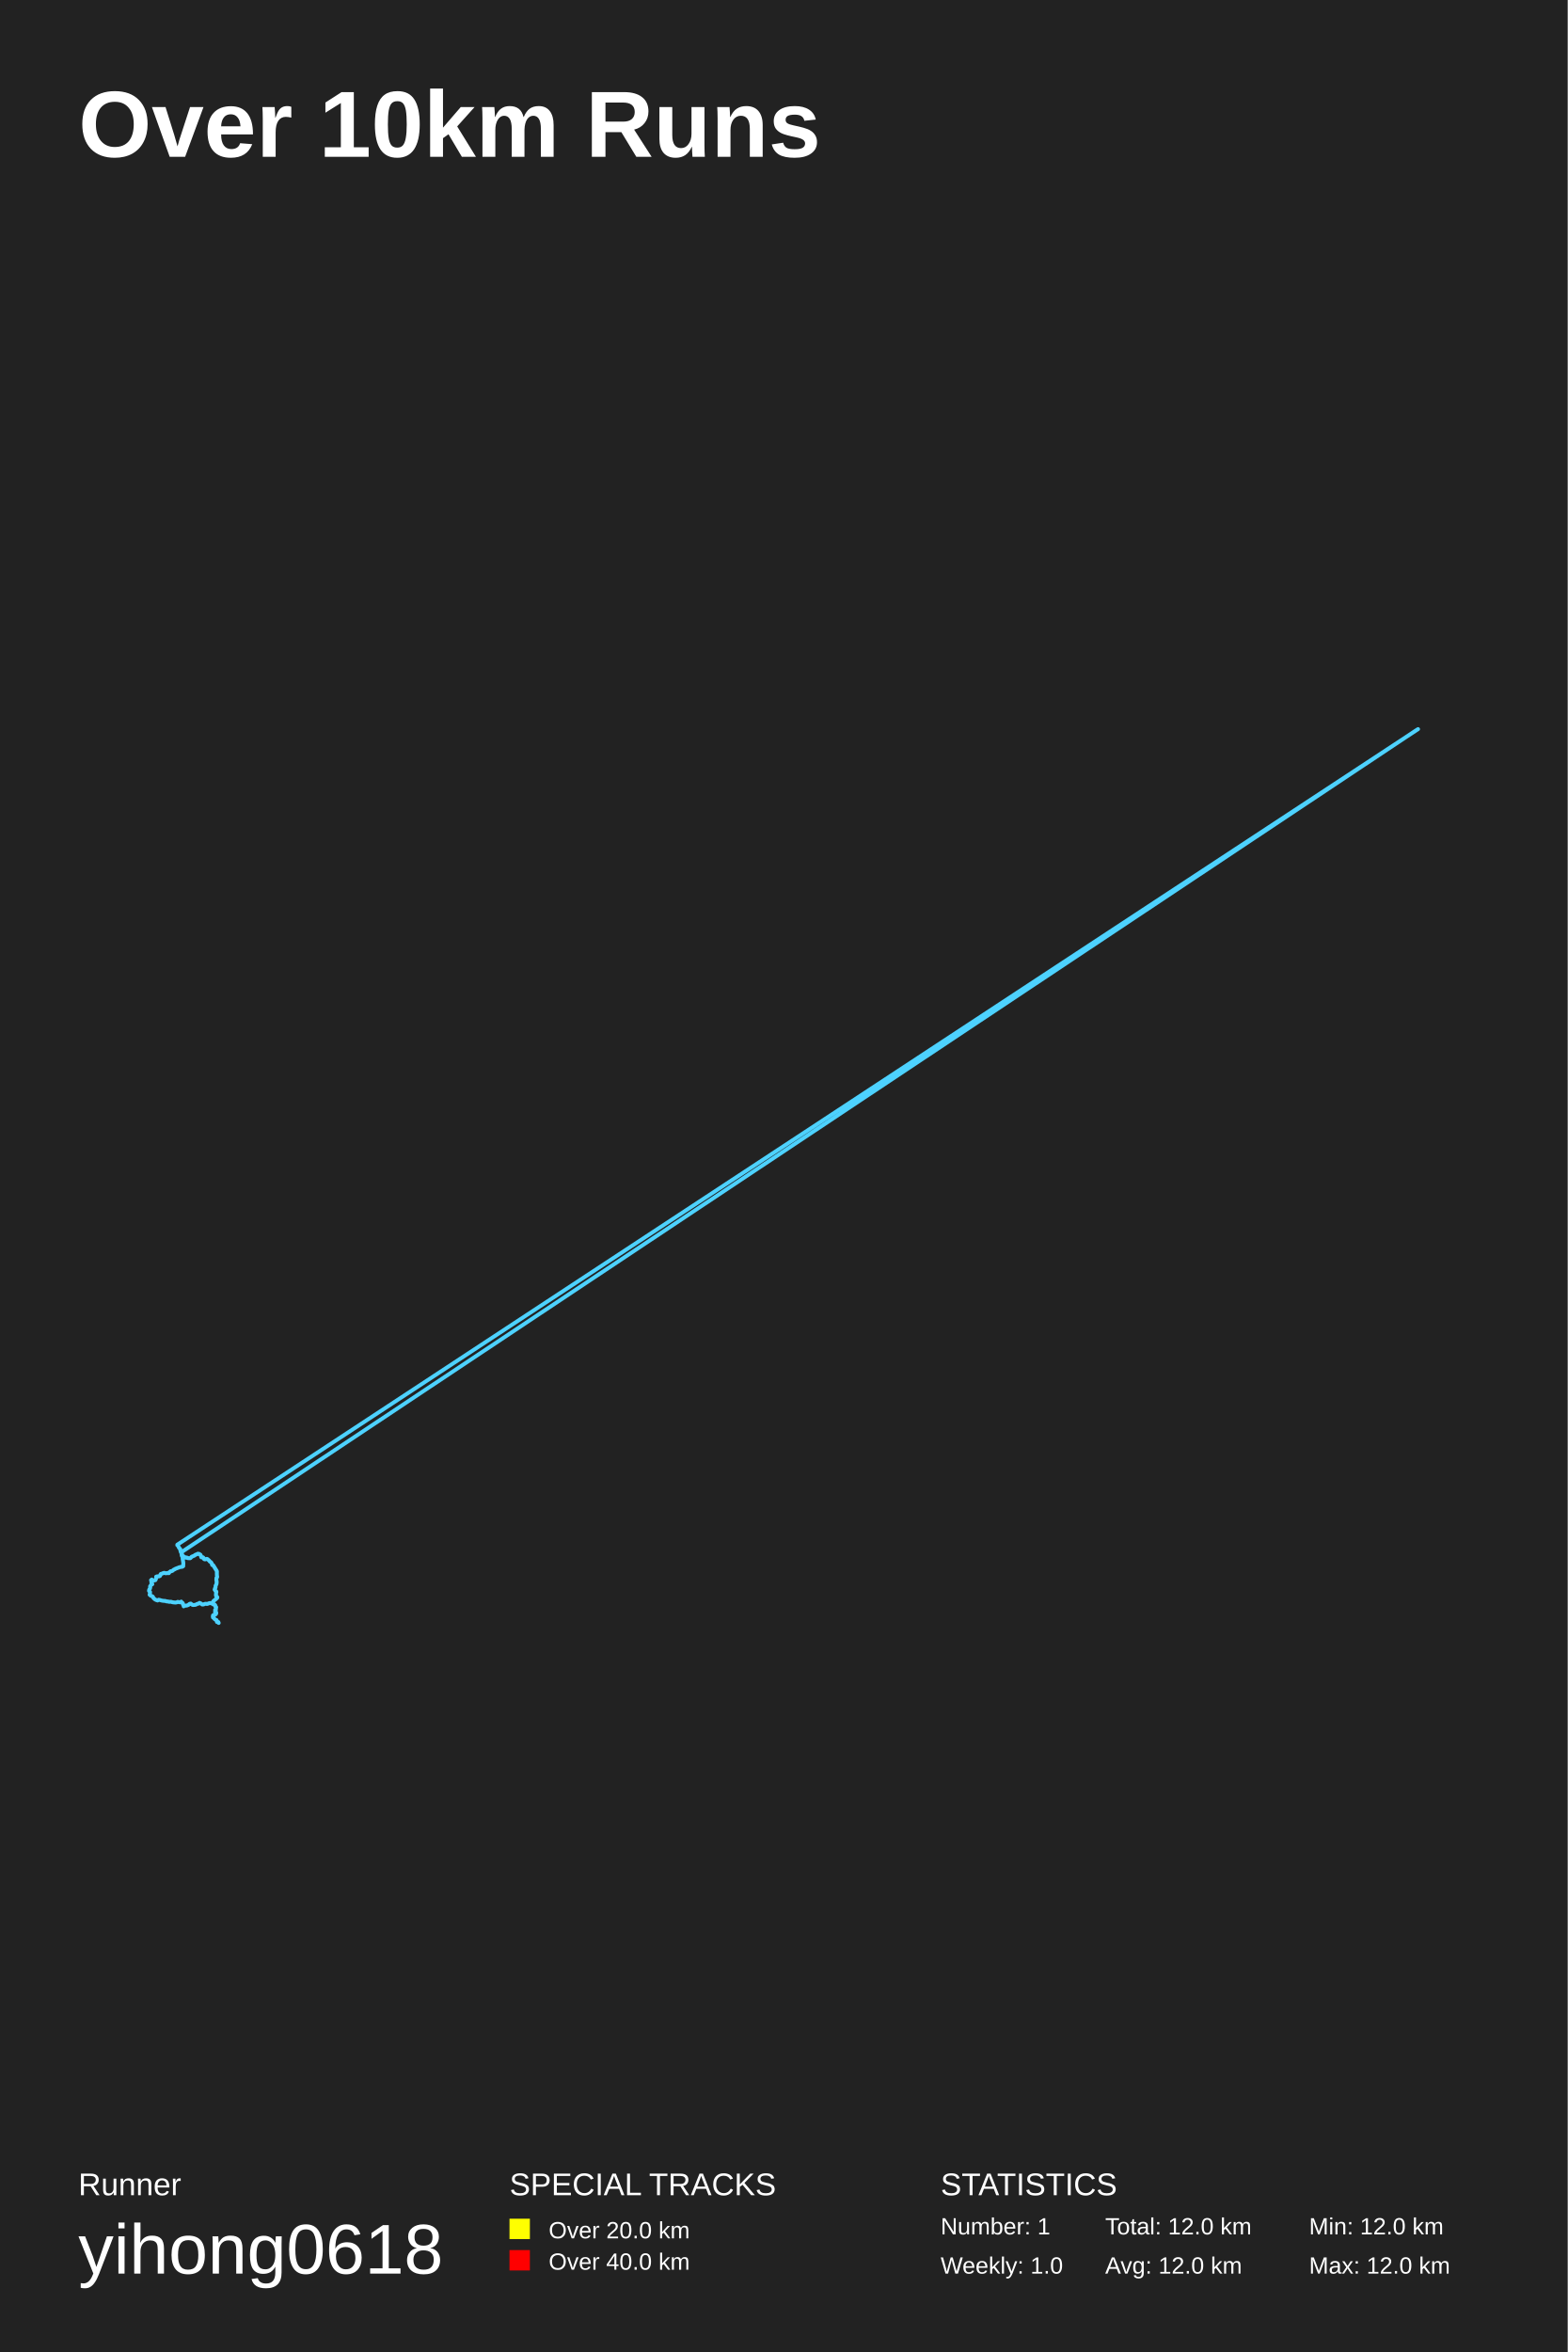
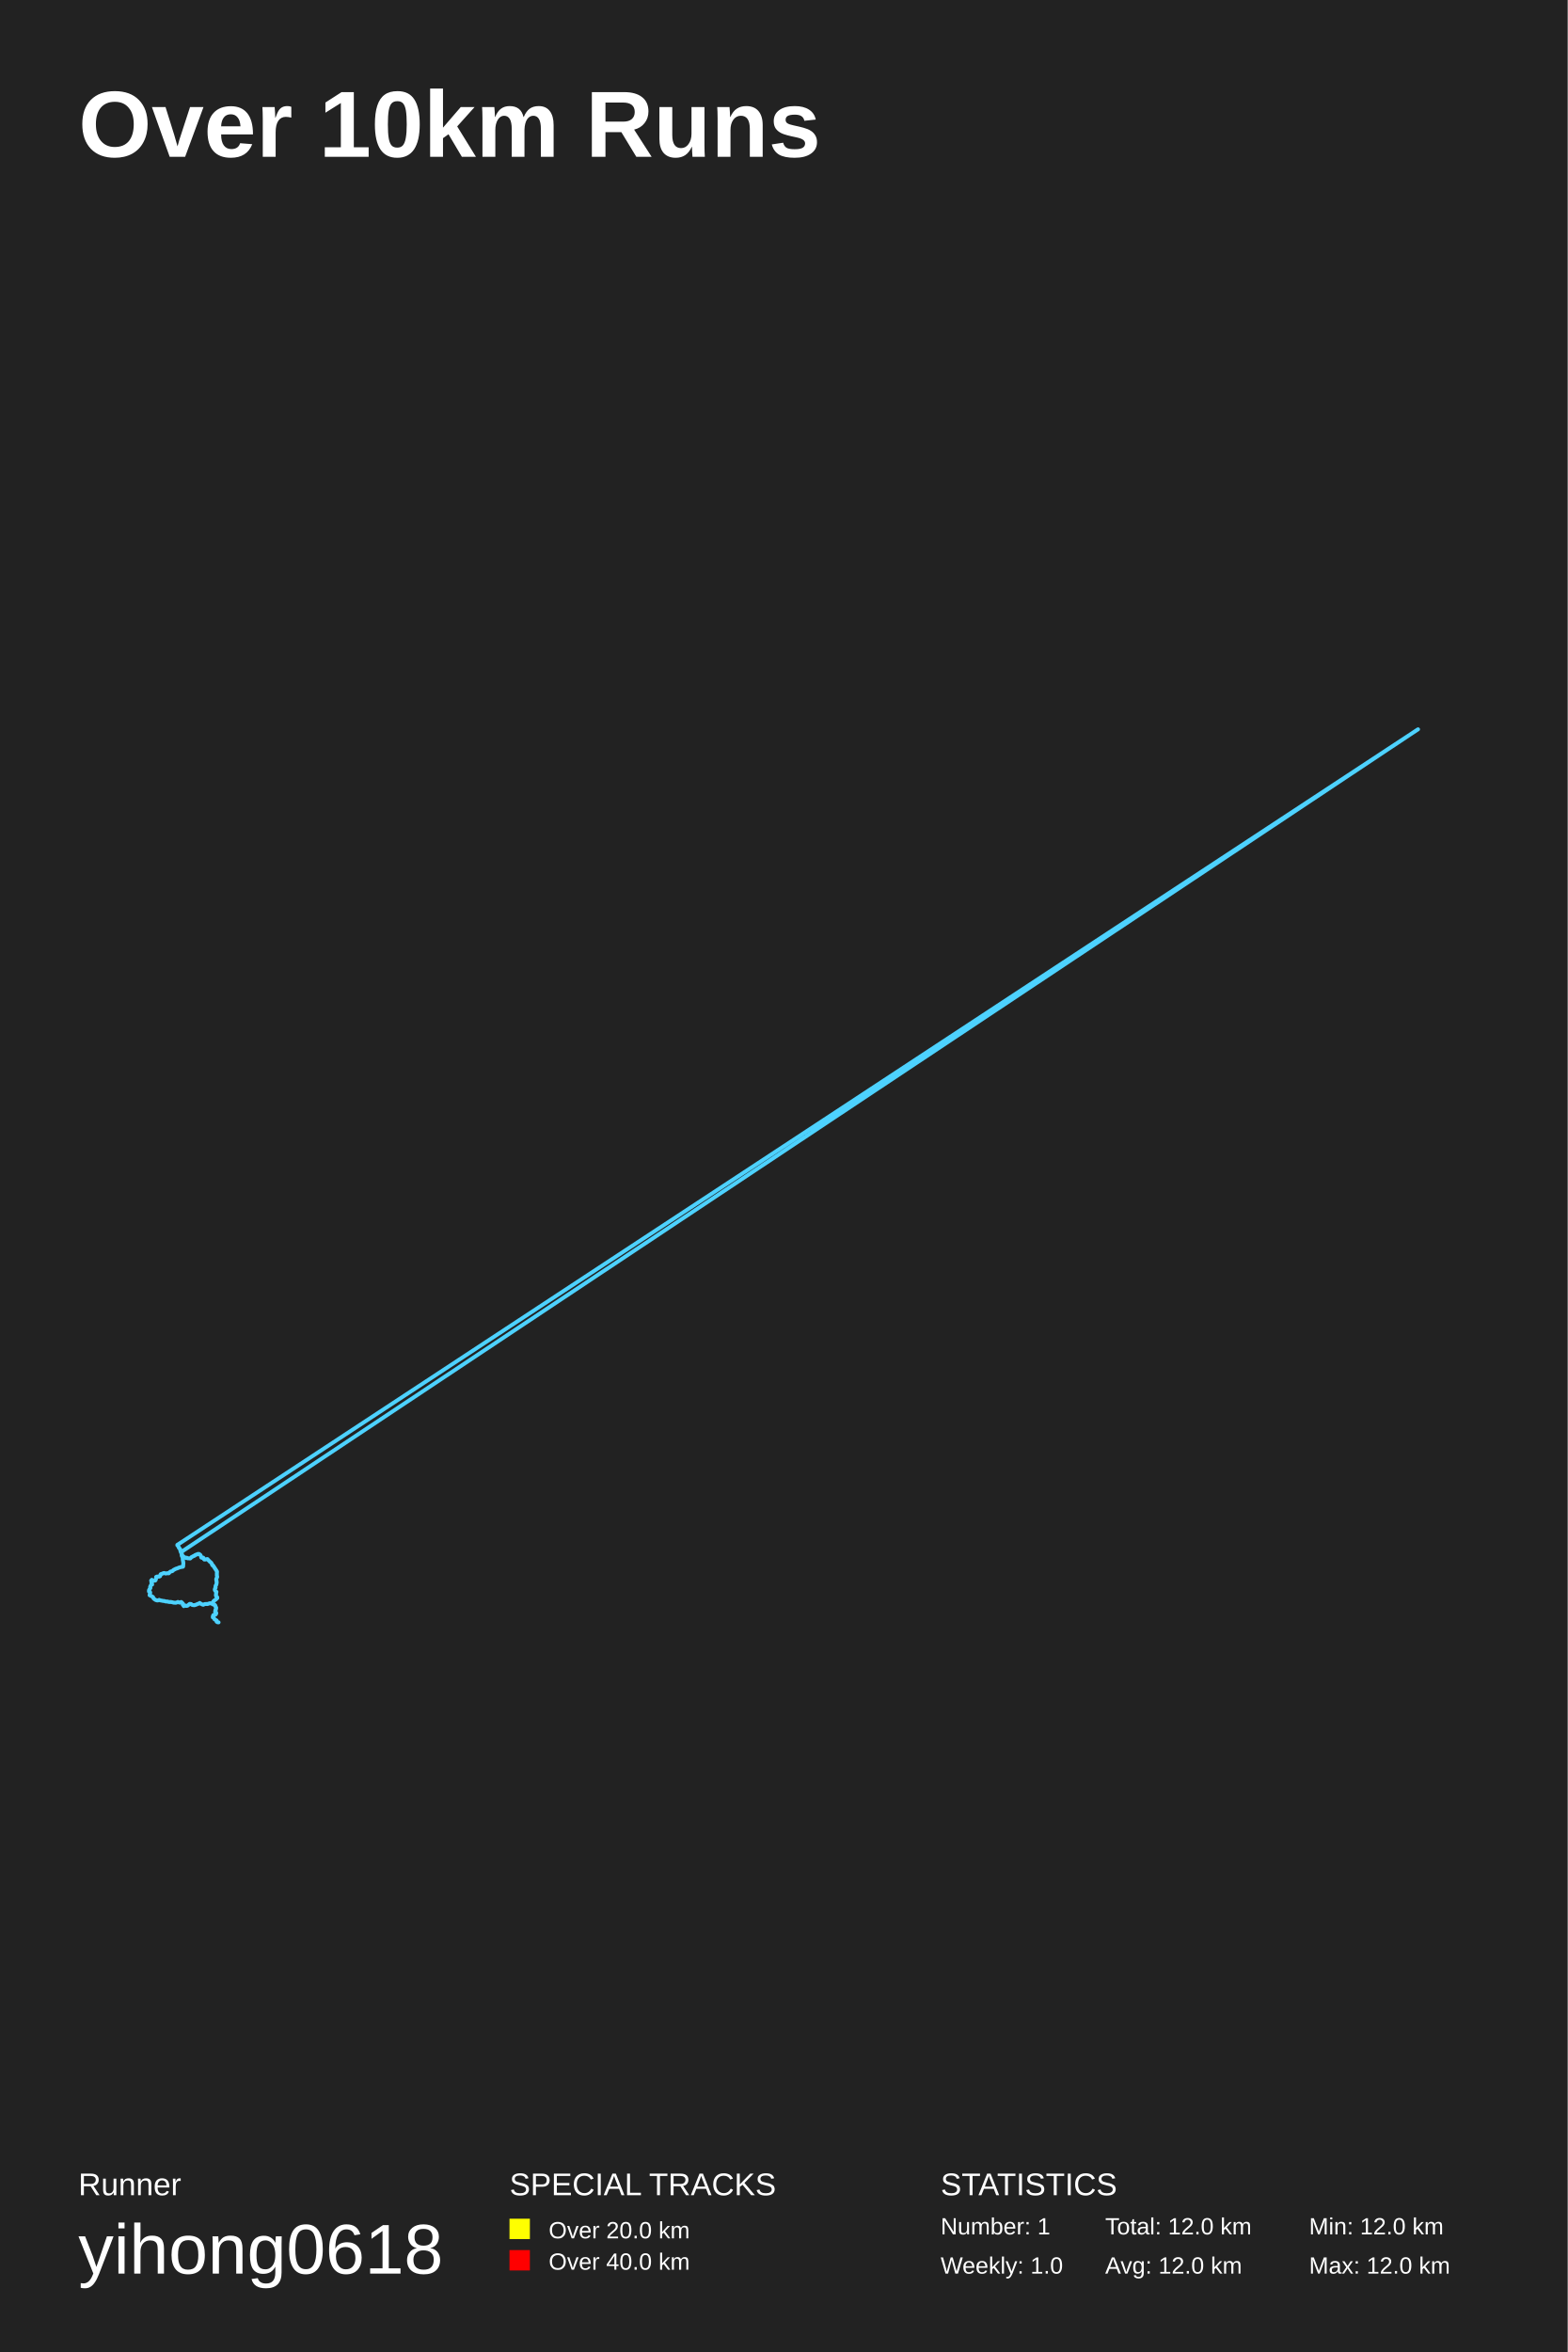
<svg xmlns="http://www.w3.org/2000/svg" baseProfile="full" height="300mm" version="1.1" viewBox="0,0,200,300" width="200mm">
  <defs />
  <rect fill="#222222" height="300" width="200" x="0" y="0" />
  <text fill="#FFFFFF" style="font-size:12px; font-family:Arial; font-weight:bold;" x="10" y="20">Over 10km Runs</text>
  <text fill="#FFFFFF" style="font-size:4px; font-family:Arial" x="10" y="280">Runner</text>
  <text fill="#FFFFFF" style="font-size:9px; font-family:Arial" x="10" y="290">yihong0618</text>
  <text fill="#FFFFFF" style="font-size:4px; font-family:Arial" x="65" y="280">SPECIAL TRACKS</text>
  <rect fill="yellow" height="2.6" width="2.6" x="65" y="283" />
  <text fill="#FFFFFF" style="font-size:3px; font-family:Arial" x="70" y="285.5">Over 20.0 km</text>
  <rect fill="red" height="2.6" width="2.6" x="65" y="287" />
  <text fill="#FFFFFF" style="font-size:3px; font-family:Arial" x="70" y="289.5">Over 40.0 km</text>
  <text fill="#FFFFFF" style="font-size:4px; font-family:Arial" x="120" y="280">STATISTICS</text>
  <text fill="#FFFFFF" style="font-size:3px; font-family:Arial" x="120" y="285">Number: 1</text>
  <text fill="#FFFFFF" style="font-size:3px; font-family:Arial" x="120" y="290">Weekly: 1.0</text>
  <text fill="#FFFFFF" style="font-size:3px; font-family:Arial" x="141" y="285">Total: 12.0 km</text>
  <text fill="#FFFFFF" style="font-size:3px; font-family:Arial" x="141" y="290">Avg: 12.0 km</text>
  <text fill="#FFFFFF" style="font-size:3px; font-family:Arial" x="167" y="285">Min: 12.0 km</text>
  <text fill="#FFFFFF" style="font-size:3px; font-family:Arial" x="167" y="290">Max: 12.0 km</text>
-   <polyline fill="none" opacity="1" points="27.176,206.319 27.153,206.182 27.181,206.034 27.348,205.976 27.466,205.945 27.566,205.792 27.542,205.687 27.433,205.613 27.476,205.497 27.443,205.349 27.533,205.249 27.547,205.118 27.566,205.002 27.471,204.902 27.462,204.765 27.367,204.67 27.229,204.617 27.229,204.633 27.253,204.633 27.238,204.638 27.219,204.638 27.229,204.638 27.219,204.638 27.21,204.644 27.214,204.649 27.214,204.644 27.134,204.544 27.138,204.422 27.153,204.349 27.21,204.254 27.272,204.18 27.338,204.133 27.419,204.064 27.523,203.985 27.623,203.885 27.699,203.827 27.728,203.743 27.685,203.659 27.585,203.595 27.552,203.48 27.552,203.369 27.566,203.269 27.566,203.179 27.609,203.053 27.566,202.958 27.481,202.916 27.457,202.858 27.381,202.763 27.428,202.595 27.49,202.521 27.5,202.405 27.504,202.263 27.576,202.131 27.623,202.042 27.628,201.91 27.656,201.799 27.623,201.715 27.633,201.61 27.599,201.541 27.604,201.436 27.614,201.267 27.694,201.178 27.699,201.062 27.671,200.946 27.671,200.825 27.666,200.698 27.671,200.551 27.671,200.409 27.195,199.639 27.148,199.645 27.062,199.613 27.048,199.518 27.024,199.455 27.005,199.423 26.982,199.355 26.944,199.302 26.891,199.239 26.82,199.207 26.763,199.181 26.725,199.118 26.678,199.044 26.573,198.965 26.507,198.891 26.426,198.849 26.383,198.833 26.279,198.865 26.193,198.897 26.098,198.897 26.017,198.844 25.989,198.754 25.951,198.686 25.884,198.633 25.765,198.66 25.704,198.639 25.699,198.612 25.718,198.596 25.708,198.612 25.694,198.639 25.685,198.628 25.67,198.617 25.694,198.612 25.685,198.617 25.68,198.612 25.699,198.591 25.699,198.586 25.628,198.491 25.623,198.428 25.594,198.344 25.556,198.296 25.528,198.291 25.457,198.249 25.409,198.201 25.343,198.217 25.29,198.18 25.257,198.196 25.248,198.175 25.167,198.217 25.105,198.249 25.058,198.28 24.986,198.28 24.948,198.307 24.877,198.354 24.825,198.401 24.777,198.433 24.734,198.438 24.668,198.475 24.611,198.502 24.525,198.533 24.44,198.57 24.369,198.66 24.288,198.744 24.212,198.76 24.141,198.744 24.06,198.749 23.979,198.744 23.946,198.733 23.965,198.718 23.993,198.733 23.97,198.733 23.927,198.733 23.879,198.686 23.822,198.665 23.775,198.691 23.694,198.675 23.646,198.628 23.556,198.681 23.485,198.596 23.437,198.517 23.366,198.496 23.357,198.475 23.333,198.47 23.295,198.401 23.243,198.349 23.19,198.386 23.195,198.37 23.186,198.344 23.176,198.286 23.195,198.207 23.205,198.154 23.133,198.101 23.114,198.043 23.091,197.985 23.053,197.933 23.038,197.848 23.01,197.743 22.996,197.59 22.92,197.538 22.886,197.459 22.829,197.411 22.806,197.364 22.768,197.264 22.711,197.179 22.677,197.111 22.658,197.074 22.63,197.079 22.62,197.09 22.644,197.09 22.63,197.079 22.639,197.079 22.639,197.079 22.658,197.084 22.687,197.011 22.692,197.005 22.677,197.042 22.639,197.021 22.625,197.032 22.62,197.042 22.63,197.037 22.63,197.032 22.63,197.027 22.63,197.016 22.63,197.021 22.639,197.016 180.91,93.002 180.815,93.06 180.815,93.06 180.815,93.06 180.815,93.06 180.724,93.118 180.629,93.176 23.114,198.006 23.152,198.101 23.186,198.18 23.167,198.286 23.186,198.396 23.209,198.48 23.281,198.565 23.309,198.66 23.3,198.802 23.319,198.912 23.347,199.092 23.371,199.229 23.38,199.313 23.39,199.455 23.371,199.603 23.38,199.697 23.371,199.771 23.219,199.855 23.057,199.861 22.958,199.887 22.839,199.919 22.711,199.977 22.582,200.019 22.473,200.066 22.383,200.098 22.297,200.161 22.202,200.193 22.102,200.261 22.079,200.303 22.05,200.319 22.05,200.319 22.003,200.351 21.946,200.382 21.87,200.403 21.765,200.414 21.694,200.488 21.627,200.514 21.594,200.577 21.542,200.656 21.428,200.651 21.361,200.635 21.252,200.661 21.162,200.672 21.067,200.656 20.986,200.614 20.896,200.625 20.81,200.667 20.763,200.667 20.691,200.719 20.611,200.735 20.52,200.756 20.473,200.825 20.43,200.898 20.44,200.977 20.397,201.03 20.359,201.041 20.33,201.062 20.273,201.067 20.178,201.083 20.107,201.056 19.998,201.083 19.917,201.109 19.926,201.141 19.936,201.209 19.926,201.283 19.907,201.309 19.903,201.351 19.888,201.399 19.865,201.467 19.817,201.552 19.722,201.567 19.646,201.588 19.594,201.61 19.494,201.657 19.428,201.646 19.418,201.615 19.371,201.599 19.352,201.588 19.318,201.546 19.352,201.525 19.361,201.473 19.375,201.483 19.333,201.536 19.266,201.552 19.328,201.668 19.304,201.836 19.361,201.952 19.428,202.068 19.333,202.115 19.233,202.21 19.147,202.347 19.166,202.489 19.128,202.626 19.038,202.753 19.01,202.911 19.076,202.995 19.147,203.074 19.124,203.153 19.138,203.258 19.086,203.406 19.162,203.474 19.252,203.548 19.375,203.585 19.494,203.653 19.561,203.801 19.665,203.911 19.803,204.022 19.964,204.096 20.107,204.143 20.24,204.048 20.397,204.08 20.554,204.133 20.72,204.17 20.891,204.191 21.01,204.196 21.119,204.212 21.219,204.254 21.347,204.264 21.466,204.28 21.594,204.317 21.732,204.301 21.86,204.317 21.974,204.359 22.098,204.38 22.25,204.396 22.402,204.407 22.559,204.38 22.668,204.317 22.768,204.338 22.901,204.375 23.024,204.359 23.119,204.285 23.167,204.391 23.314,204.48 23.328,204.628 23.409,204.728 23.437,204.891 23.523,204.77 23.713,204.807 23.884,204.77 24.05,204.702 24.174,204.58 24.331,204.538 24.454,204.638 24.582,204.717 24.791,204.712 24.92,204.696 25.029,204.654 25.162,204.58 25.319,204.549 25.452,204.449 25.547,204.486 25.68,204.559 25.784,204.649 25.898,204.659 26.017,204.628 26.127,204.58 26.26,204.559 26.426,204.591 26.54,204.544 26.673,204.496 26.749,204.475 26.877,204.475 27.01,204.533 27.148,204.565 27.214,204.586 27.343,204.633 27.452,204.738 27.481,204.87 27.58,204.997 27.552,205.144 27.538,205.286 27.519,205.434 27.466,205.576 27.585,205.681 27.58,205.818 27.485,205.929 27.343,205.955 27.243,206.082 27.21,206.208 27.276,206.356 27.348,206.482 27.49,206.587 27.633,206.651 27.647,206.777 27.685,206.893 27.851,206.888 27.899,207.009" stroke="#4DD2FF" stroke-dasharray="none" stroke-linecap="round" stroke-linejoin="round" stroke-width="0.5" />
+   <polyline fill="none" opacity="1" points="27.153,206.3 27.153,206.169 27.224,206.005 27.371,205.979 27.504,205.932 27.566,205.779 27.519,205.7 27.447,205.6 27.466,205.479 27.485,205.347 27.542,205.236 27.566,205.105 27.542,204.989 27.481,204.883 27.433,204.757 27.357,204.667 27.219,204.652 27.229,204.657 27.253,204.657 27.229,204.662 27.224,204.667 27.229,204.657 27.219,204.662 27.214,204.667 27.214,204.662 27.214,204.667 27.124,204.525 27.138,204.425 27.167,204.346 27.229,204.257 27.291,204.188 27.348,204.141 27.457,204.072 27.552,203.993 27.656,203.893 27.718,203.835 27.718,203.746 27.656,203.667 27.576,203.593 27.538,203.456 27.561,203.366 27.576,203.271 27.566,203.166 27.618,203.045 27.519,202.966 27.481,202.924 27.428,202.866 27.395,202.75 27.447,202.592 27.504,202.513 27.49,202.387 27.514,202.25 27.595,202.128 27.618,202.023 27.637,201.907 27.652,201.802 27.618,201.707 27.628,201.607 27.595,201.533 27.585,201.412 27.652,201.259 27.704,201.159 27.699,201.059 27.661,200.943 27.671,200.812 27.666,200.68 27.685,200.485 27.671,200.427 27.181,199.674 27.11,199.663 27.062,199.61 27.043,199.526 27.02,199.452 27.001,199.431 26.972,199.363 26.925,199.321 26.868,199.252 26.811,199.226 26.763,199.194 26.711,199.115 26.649,199.063 26.545,198.968 26.488,198.878 26.431,198.857 26.34,198.883 26.25,198.899 26.174,198.92 26.065,198.92 26.008,198.857 25.974,198.757 25.932,198.683 25.851,198.668 25.742,198.699 25.699,198.646 25.713,198.615 25.742,198.625 25.713,198.641 25.689,198.652 25.68,198.641 25.67,198.646 25.689,198.668 25.685,198.646 25.685,198.641 25.699,198.625 25.685,198.583 25.623,198.483 25.609,198.436 25.571,198.346 25.542,198.32 25.518,198.288 25.447,198.262 25.395,198.209 25.324,198.236 25.286,198.204 25.262,198.204 25.233,198.214 25.143,198.251 25.091,198.293 25.043,198.293 24.982,198.309 24.934,198.346 24.848,198.378 24.82,198.436 24.768,198.446 24.72,198.478 24.654,198.488 24.582,198.536 24.511,198.578 24.416,198.615 24.354,198.699 24.269,198.783 24.179,198.783 24.131,198.768 24.022,198.768 23.955,198.768 23.965,198.747 23.965,198.741 23.965,198.762 23.96,198.752 23.913,198.747 23.86,198.699 23.799,198.689 23.742,198.731 23.684,198.673 23.608,198.668 23.542,198.683 23.475,198.594 23.423,198.536 23.361,198.504 23.347,198.509 23.333,198.473 23.276,198.409 23.209,198.378 23.195,198.394 23.209,198.383 23.181,198.362 23.176,198.283 23.205,198.214 23.195,198.151 23.129,198.099 23.105,198.046 23.086,197.993 23.053,197.93 23.024,197.84 23.005,197.746 22.981,197.598 22.91,197.545 22.882,197.461 22.81,197.414 22.806,197.345 22.768,197.266 22.692,197.187 22.682,197.119 22.668,197.108 22.625,197.103 22.639,197.113 22.644,197.119 22.63,197.108 22.644,197.103 22.644,197.098 22.663,197.103 22.706,197.024 22.692,197.029 22.635,197.034 22.635,197.045 22.625,197.05 22.62,197.066 22.625,197.056 22.625,197.05 22.63,197.05 22.635,197.04 22.635,197.05 22.644,197.04 180.91,93.026 180.815,93.084 180.815,93.084 180.815,93.084 180.815,93.084 180.724,93.142 23.086,197.983 23.119,198.051 23.176,198.141 23.181,198.23 23.176,198.341 23.19,198.452 23.228,198.525 23.281,198.615 23.309,198.741 23.314,198.857 23.328,199.01 23.361,199.142 23.376,199.273 23.395,199.379 23.38,199.537 23.366,199.668 23.38,199.742 23.342,199.837 23.176,199.863 23.034,199.89 22.92,199.921 22.806,199.958 22.682,200.016 22.568,200.058 22.44,200.095 22.364,200.132 22.269,200.185 22.169,200.232 22.093,200.285 22.055,200.337 22.05,200.343 22.05,200.348 21.998,200.385 21.927,200.416 21.836,200.432 21.751,200.459 21.665,200.522 21.618,200.559 21.585,200.632 21.513,200.68 21.423,200.669 21.337,200.659 21.223,200.69 21.133,200.706 21.052,200.675 20.962,200.638 20.877,200.648 20.805,200.68 20.748,200.696 20.677,200.748 20.582,200.759 20.501,200.79 20.459,200.869 20.425,200.959 20.44,201.022 20.397,201.059 20.354,201.08 20.321,201.096 20.254,201.107 20.159,201.101 20.078,201.085 19.983,201.107 19.912,201.143 19.931,201.18 19.931,201.249 19.922,201.312 19.898,201.354 19.888,201.386 19.879,201.444 19.865,201.523 19.803,201.602 19.694,201.586 19.613,201.628 19.556,201.633 19.485,201.691 19.428,201.665 19.394,201.612 19.371,201.628 19.337,201.591 19.318,201.57 19.356,201.554 19.371,201.507 19.366,201.533 19.328,201.549 19.28,201.617 19.333,201.739 19.314,201.891 19.385,202.002 19.409,202.113 19.295,202.149 19.209,202.271 19.152,202.423 19.19,202.539 19.095,202.682 19.01,202.818 19.005,202.998 19.1,203.024 19.162,203.113 19.152,203.208 19.119,203.314 19.086,203.472 19.19,203.519 19.28,203.577 19.409,203.63 19.527,203.714 19.575,203.861 19.698,203.972 19.855,204.077 20.012,204.13 20.14,204.141 20.307,204.067 20.444,204.13 20.606,204.156 20.772,204.193 20.948,204.209 21.01,204.225 21.157,204.272 21.252,204.272 21.376,204.278 21.485,204.314 21.632,204.336 21.775,204.33 21.898,204.351 22.022,204.378 22.14,204.415 22.278,204.425 22.444,204.43 22.582,204.383 22.696,204.33 22.801,204.378 22.943,204.42 23.043,204.351 23.129,204.336 23.209,204.425 23.338,204.541 23.319,204.688 23.404,204.778 23.452,204.868 23.58,204.767 23.761,204.841 23.936,204.804 24.079,204.673 24.202,204.578 24.378,204.594 24.483,204.694 24.635,204.736 24.839,204.741 24.953,204.694 25.081,204.657 25.214,204.578 25.366,204.551 25.476,204.457 25.585,204.536 25.713,204.604 25.813,204.652 25.936,204.688 26.036,204.636 26.155,204.594 26.321,204.588 26.45,204.599 26.578,204.557 26.678,204.525 26.777,204.494 26.906,204.504 27.043,204.573 27.181,204.599 27.257,204.63 27.381,204.683 27.471,204.794 27.5,204.952 27.58,205.057 27.566,205.205 27.519,205.336 27.509,205.5 27.466,205.637 27.595,205.747 27.557,205.874 27.447,205.968 27.319,205.995 27.229,206.147 27.2,206.279 27.305,206.416 27.376,206.553 27.514,206.622 27.647,206.706 27.633,206.838 27.732,206.917 27.884,206.932" stroke="#4DD2FF" stroke-dasharray="none" stroke-linecap="round" stroke-linejoin="round" stroke-width="0.5" />
</svg>
